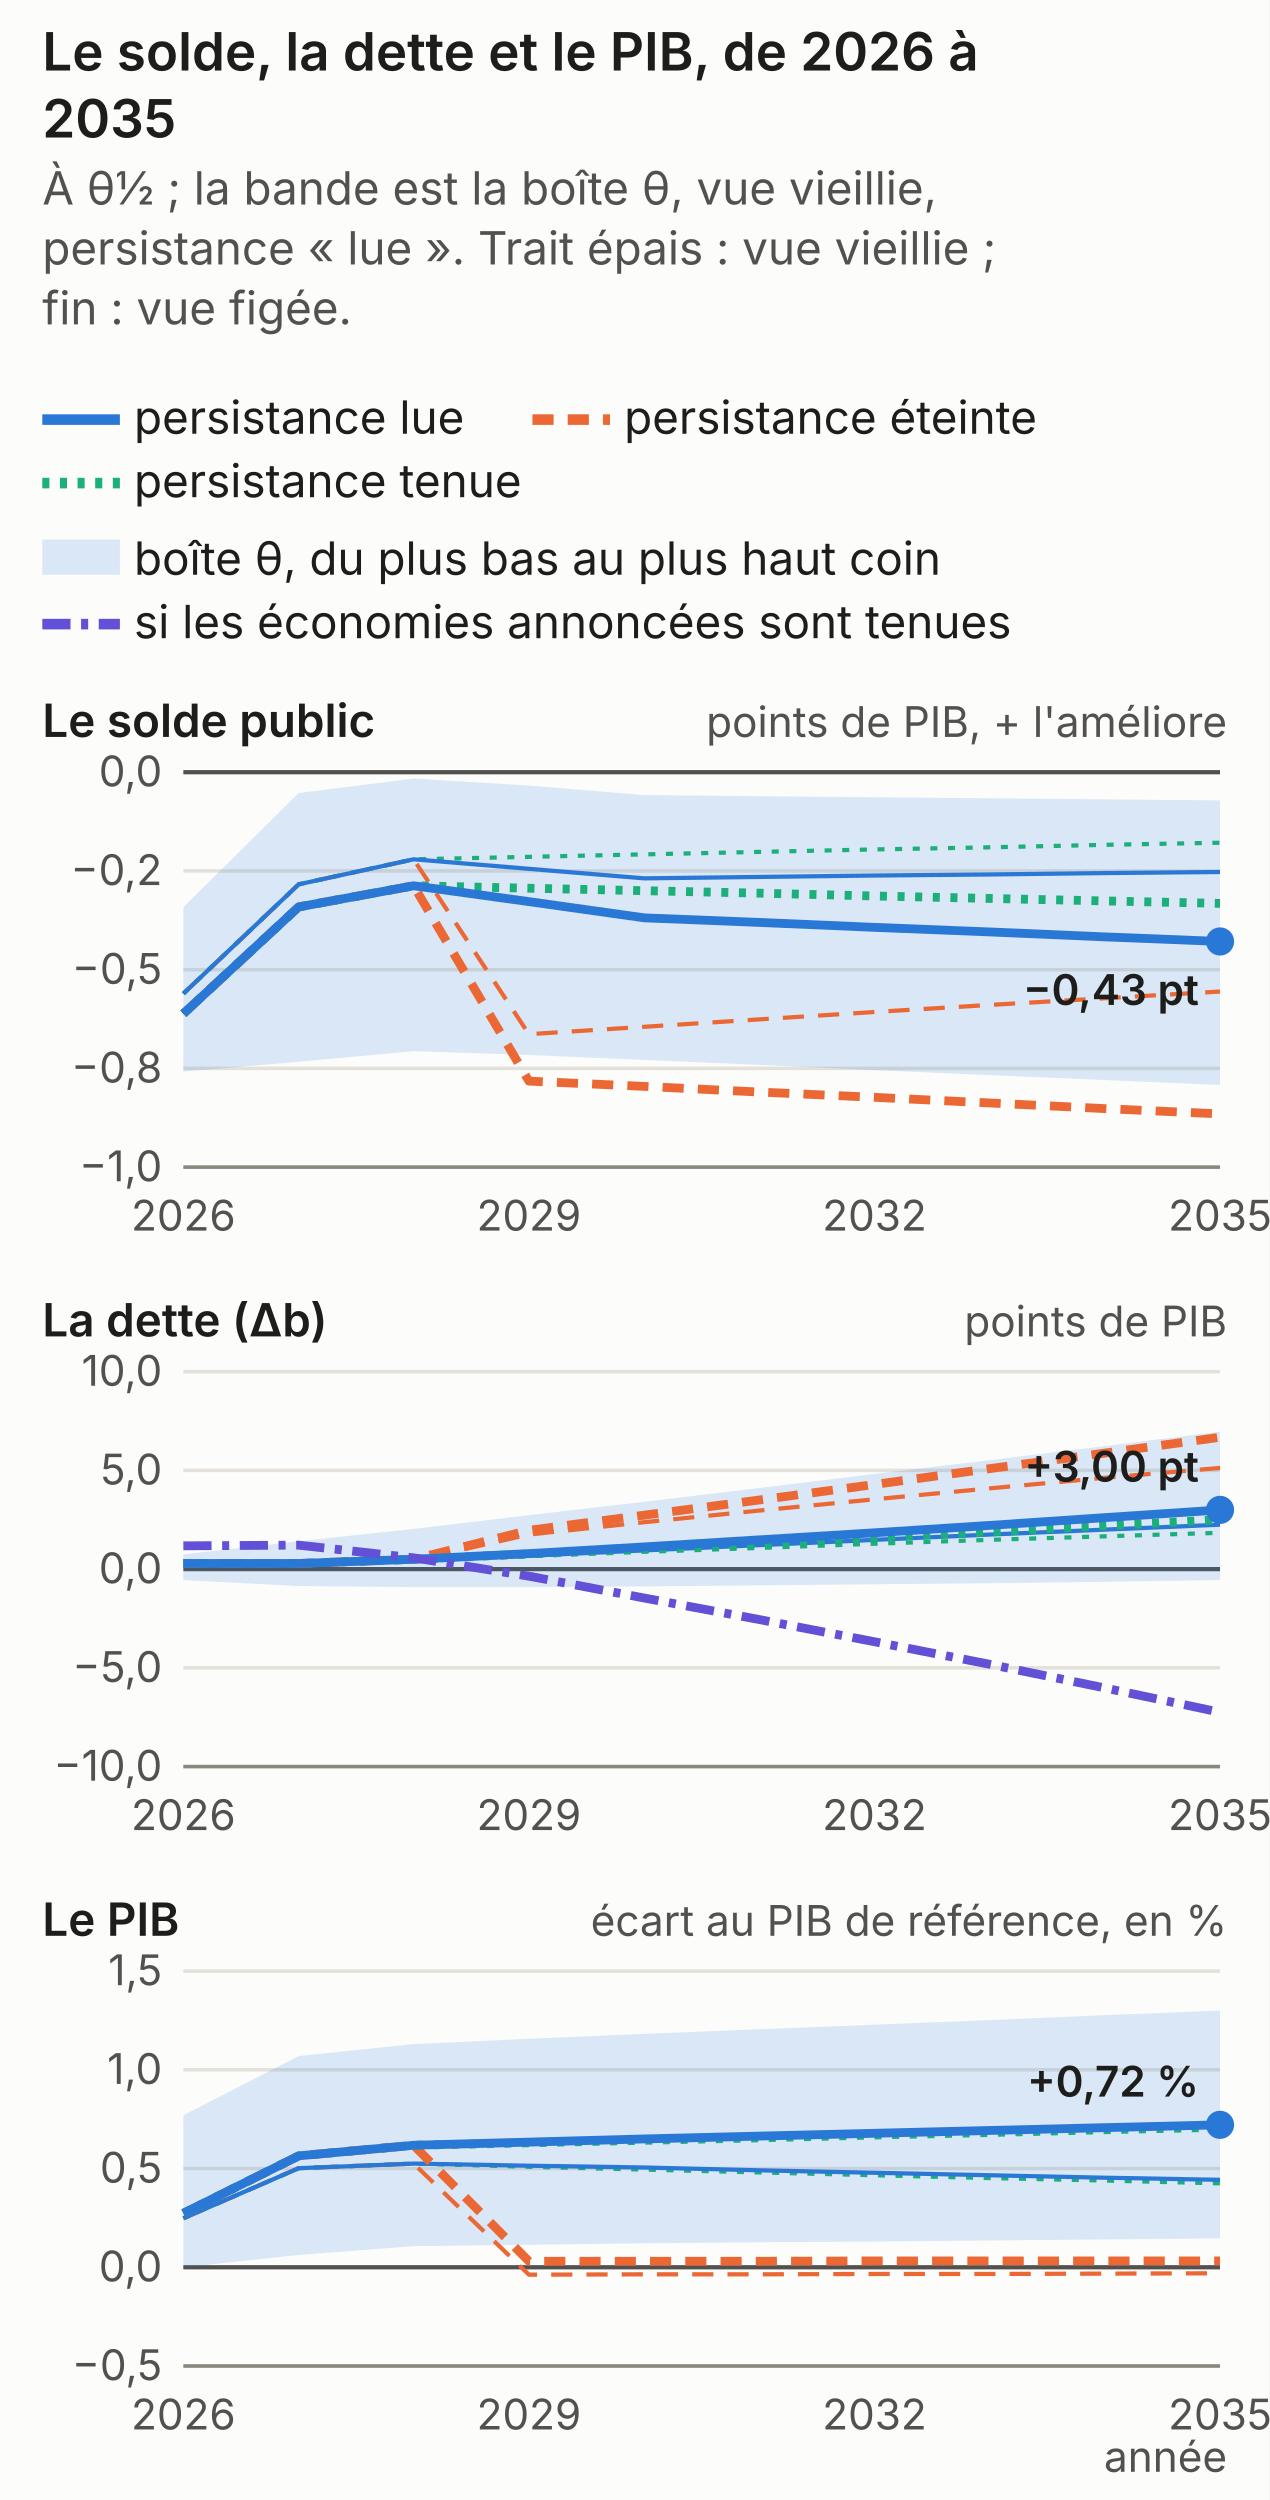
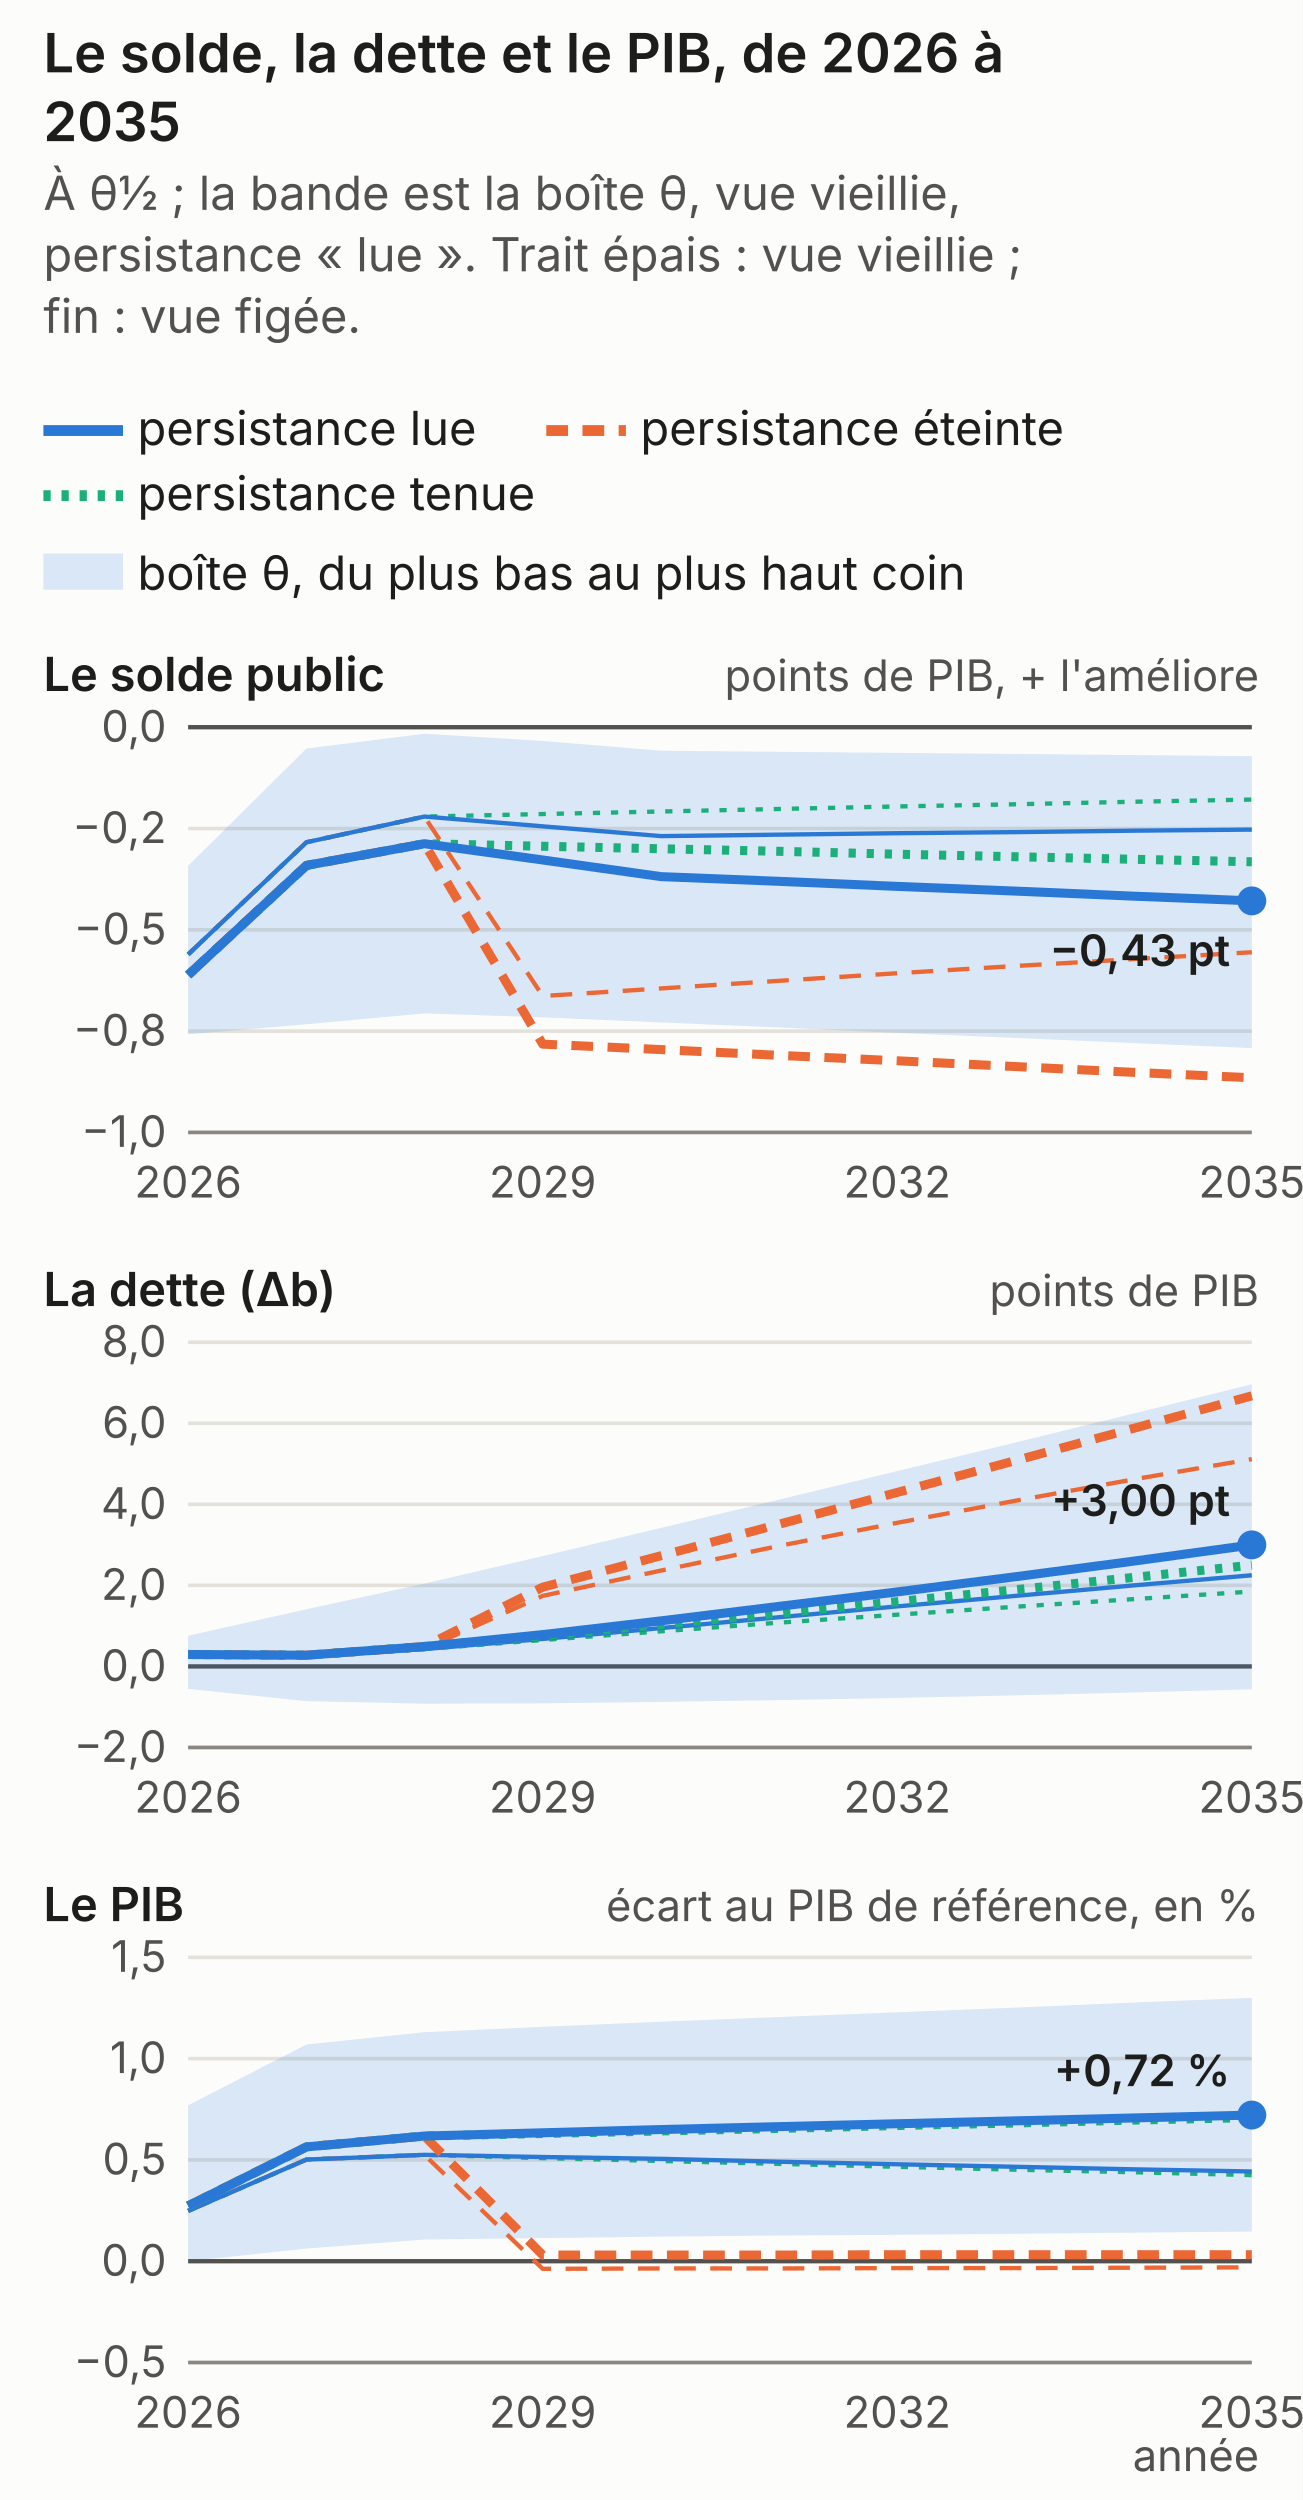
- <svg xmlns="http://www.w3.org/2000/svg" viewBox="0 0 360 709" width="360" height="709" role="img" aria-labelledby="pres2027_le_pen_programme-trajectoire-t pres2027_le_pen_programme-trajectoire-d" font-size="13">
+ <svg xmlns="http://www.w3.org/2000/svg" viewBox="0 0 360 691" width="360" height="691" role="img" aria-labelledby="pres2027_le_pen_programme-trajectoire-t pres2027_le_pen_programme-trajectoire-d" font-size="13">
  <style>.g-fond{fill:#fcfcfb}.g-encre{fill:#1d1d1b}.g-doux{fill:#52514e}
.g-axe{stroke:#8a877f}.g-grille{stroke:#e4e1da}.g-zero{stroke:#52514e}
.g-s1{stroke:#2a78d6}.g-s2{stroke:#eb6834}.g-s3{stroke:#1baf7a}.g-s4{stroke:#6250d6}
.g-f1{fill:#2a78d6}.g-f2{fill:#eb6834}.g-f3{fill:#1baf7a}.g-f4{fill:#6250d6}
.g-bande{fill:#2a78d6;fill-opacity:.16}.g-plus{fill:#2a78d6}.g-moins{fill:#e34948}
.g-total{fill:#52514e}.g-lien{stroke:#8a877f}.g-sur{fill:#ffffff}
@media (prefers-color-scheme: dark){
.g-fond{fill:#1a1a19}.g-encre{fill:#ece9e2}.g-doux{fill:#c3c2b7}
.g-axe{stroke:#8f8b80}.g-grille{stroke:#33322f}.g-zero{stroke:#c3c2b7}
.g-s1{stroke:#3987e5}.g-s2{stroke:#d95926}.g-s3{stroke:#199e70}.g-s4{stroke:#9085e9}
.g-f1{fill:#3987e5}.g-f2{fill:#d95926}.g-f3{fill:#199e70}.g-f4{fill:#9085e9}
.g-bande{fill:#3987e5;fill-opacity:.24}.g-plus{fill:#3987e5}.g-moins{fill:#e66767}
.g-total{fill:#c3c2b7}.g-lien{stroke:#8f8b80}}
text{font-family:system-ui,-apple-system,"Segoe UI",sans-serif}</style>
-   <rect class="g-fond" fill="#fcfcfb" x="0" y="0" width="360" height="709" />
+   <rect class="g-fond" fill="#fcfcfb" x="0" y="0" width="360" height="691" />
  <text class="g-encre" fill="#1d1d1b" x="12" y="20" text-anchor="start" font-size="15" font-weight="600">Le solde, la dette et le PIB, de 2026 à</text>
  <text class="g-encre" fill="#1d1d1b" x="12" y="39" text-anchor="start" font-size="15" font-weight="600">2035</text>
  <text class="g-doux" fill="#52514e" x="12" y="58" text-anchor="start">À θ½ ; la bande est la boîte θ, vue vieillie,</text>
  <text class="g-doux" fill="#52514e" x="12" y="75" text-anchor="start">persistance « lue ». Trait épais : vue vieillie ;</text>
  <text class="g-doux" fill="#52514e" x="12" y="92" text-anchor="start">fin : vue figée.</text>
  <line class="g-s1" stroke="#2a78d6" stroke-width="3" x1="12" y1="119" x2="34" y2="119" />
  <text class="g-encre" fill="#1d1d1b" x="38" y="123" text-anchor="start">persistance lue</text>
  <line class="g-s2" stroke="#eb6834" stroke-width="3" stroke-dasharray="6 4" x1="151" y1="119" x2="173" y2="119" />
  <text class="g-encre" fill="#1d1d1b" x="177" y="123" text-anchor="start">persistance éteinte</text>
  <line class="g-s3" stroke="#1baf7a" stroke-width="3" stroke-dasharray="2 3" x1="12" y1="137" x2="34" y2="137" />
  <text class="g-encre" fill="#1d1d1b" x="38" y="141" text-anchor="start">persistance tenue</text>
  <rect class="g-bande" fill="#2a78d6" fill-opacity=".16" x="12" y="153" width="22" height="10" />
  <text class="g-encre" fill="#1d1d1b" x="38" y="163" text-anchor="start">boîte θ, du plus bas au plus haut coin</text>
-   <line class="g-s4" stroke="#6250d6" stroke-width="3" stroke-dasharray="8 3 2 3" x1="12" y1="177" x2="34" y2="177" />
-   <text class="g-encre" fill="#1d1d1b" x="38" y="181" text-anchor="start">si les économies annoncées sont tenues</text>
-   <text class="g-encre" fill="#1d1d1b" x="12" y="209" text-anchor="start" font-weight="600">Le solde public</text>
-   <text class="g-doux" fill="#52514e" x="348" y="209" text-anchor="end" font-size="12">points de PIB, + l'améliore</text>
-   <line class="g-grille" stroke="#e4e1da" stroke-width="1" x1="52" y1="331" x2="346" y2="331" />
-   <text class="g-doux" fill="#52514e" x="46" y="335" text-anchor="end" font-size="12">−1,0</text>
-   <line class="g-grille" stroke="#e4e1da" stroke-width="1" x1="52" y1="303" x2="346" y2="303" />
-   <text class="g-doux" fill="#52514e" x="46" y="307" text-anchor="end" font-size="12">−0,8</text>
-   <line class="g-grille" stroke="#e4e1da" stroke-width="1" x1="52" y1="275" x2="346" y2="275" />
-   <text class="g-doux" fill="#52514e" x="46" y="279" text-anchor="end" font-size="12">−0,5</text>
-   <line class="g-grille" stroke="#e4e1da" stroke-width="1" x1="52" y1="247" x2="346" y2="247" />
-   <text class="g-doux" fill="#52514e" x="46" y="251" text-anchor="end" font-size="12">−0,2</text>
-   <line class="g-grille" stroke="#e4e1da" stroke-width="1" x1="52" y1="219" x2="346" y2="219" />
-   <text class="g-doux" fill="#52514e" x="46" y="223" text-anchor="end" font-size="12">0,0</text>
-   <line class="g-zero" stroke="#52514e" stroke-width="1.2" x1="52" y1="219" x2="346" y2="219" />
-   <polygon class="g-bande" fill="#2a78d6" fill-opacity=".16" points="52,257.3 84.7,224.9 117.3,220.8 150,222.8 182.7,225.5 215.3,225.8 248,226.1 280.7,226.4 313.3,226.7 346,227 346,307.7 313.3,306.3 280.7,304.9 248,303.5 215.3,302 182.7,300.6 150,299.2 117.3,298.1 84.7,301.1 52,303.9" />
-   <polyline class="g-s2" stroke="#eb6834" fill="none" stroke-width="1.2" stroke-dasharray="6 4" stroke-linejoin="round" points="52,281.8 84.7,250.8 117.3,243.7 150,293.3 182.7,291.2 215.3,289.1 248,287 280.7,285 313.3,283.1 346,281.2" />
-   <polyline class="g-s3" stroke="#1baf7a" fill="none" stroke-width="1.2" stroke-dasharray="2 3" stroke-linejoin="round" points="52,281.8 84.7,250.8 117.3,243.7 150,243 182.7,242.3 215.3,241.6 248,240.9 280.7,240.3 313.3,239.6 346,239" />
-   <polyline class="g-s1" stroke="#2a78d6" fill="none" stroke-width="1.2" stroke-linejoin="round" points="52,281.8 84.7,250.8 117.3,243.7 150,246.4 182.7,249.1 215.3,248.7 248,248.3 280.7,248 313.3,247.6 346,247.3" />
-   <polyline class="g-s2" stroke="#eb6834" fill="none" stroke-width="2.5" stroke-dasharray="6 4" stroke-linejoin="round" points="52,287.5 84.7,257.2 117.3,251.2 150,306.6 182.7,308.1 215.3,309.7 248,311.2 280.7,312.8 313.3,314.4 346,315.9" />
-   <polyline class="g-s3" stroke="#1baf7a" fill="none" stroke-width="2.5" stroke-dasharray="2 3" stroke-linejoin="round" points="52,287.5 84.7,257.2 117.3,251.2 150,251.9 182.7,252.6 215.3,253.3 248,254.1 280.7,254.8 313.3,255.5 346,256.2" />
-   <polyline class="g-s1" stroke="#2a78d6" fill="none" stroke-width="2.5" stroke-linejoin="round" points="52,287.5 84.7,257.2 117.3,251.2 150,255.7 182.7,260.3 215.3,261.6 248,263 280.7,264.3 313.3,265.7 346,267" />
-   <circle class="g-f1" fill="#2a78d6" cx="346" cy="267" r="4" />
-   <text class="g-encre" fill="#1d1d1b" x="340" y="285" text-anchor="end" font-size="12" font-weight="600">−0,43 pt</text>
-   <line class="g-axe" stroke="#8a877f" stroke-width="1" x1="52" y1="331" x2="346" y2="331" />
-   <text class="g-doux" fill="#52514e" x="52" y="349" text-anchor="middle" font-size="12">2026</text>
-   <text class="g-doux" fill="#52514e" x="150" y="349" text-anchor="middle" font-size="12">2029</text>
-   <text class="g-doux" fill="#52514e" x="248" y="349" text-anchor="middle" font-size="12">2032</text>
-   <text class="g-doux" fill="#52514e" x="346" y="349" text-anchor="middle" font-size="12">2035</text>
-   <text class="g-encre" fill="#1d1d1b" x="12" y="379" text-anchor="start" font-weight="600">La dette (Δb)</text>
-   <text class="g-doux" fill="#52514e" x="348" y="379" text-anchor="end" font-size="12">points de PIB</text>
-   <line class="g-grille" stroke="#e4e1da" stroke-width="1" x1="52" y1="501" x2="346" y2="501" />
-   <text class="g-doux" fill="#52514e" x="46" y="505" text-anchor="end" font-size="12">−10,0</text>
-   <line class="g-grille" stroke="#e4e1da" stroke-width="1" x1="52" y1="473" x2="346" y2="473" />
-   <text class="g-doux" fill="#52514e" x="46" y="477" text-anchor="end" font-size="12">−5,0</text>
-   <line class="g-grille" stroke="#e4e1da" stroke-width="1" x1="52" y1="445" x2="346" y2="445" />
-   <text class="g-doux" fill="#52514e" x="46" y="449" text-anchor="end" font-size="12">0,0</text>
-   <line class="g-grille" stroke="#e4e1da" stroke-width="1" x1="52" y1="417" x2="346" y2="417" />
-   <text class="g-doux" fill="#52514e" x="46" y="421" text-anchor="end" font-size="12">5,0</text>
-   <line class="g-grille" stroke="#e4e1da" stroke-width="1" x1="52" y1="389" x2="346" y2="389" />
-   <text class="g-doux" fill="#52514e" x="46" y="393" text-anchor="end" font-size="12">10,0</text>
-   <line class="g-zero" stroke="#52514e" stroke-width="1.2" x1="52" y1="445" x2="346" y2="445" />
-   <polygon class="g-bande" fill="#2a78d6" fill-opacity=".16" points="52,440.8 84.7,437.1 117.3,433.6 150,429.7 182.7,425.9 215.3,422 248,418 280.7,414.1 313.3,410.1 346,406 346,448.1 313.3,448.6 280.7,449 248,449.3 215.3,449.6 182.7,449.9 150,450.1 117.3,450.1 84.7,449.8 52,448.1" />
-   <polyline class="g-s2" stroke="#eb6834" fill="none" stroke-width="1.2" stroke-dasharray="6 4" stroke-linejoin="round" points="52,443.5 84.7,443.6 117.3,442.6 150,435.2 182.7,431.7 215.3,428.4 248,425.2 280.7,422.1 313.3,419.1 346,416.3" />
-   <polyline class="g-s3" stroke="#1baf7a" fill="none" stroke-width="1.2" stroke-dasharray="2 3" stroke-linejoin="round" points="52,443.5 84.7,443.6 117.3,442.6 150,441.3 182.7,440.1 215.3,439 248,437.8 280.7,436.7 313.3,435.7 346,434.7" />
-   <polyline class="g-s1" stroke="#2a78d6" fill="none" stroke-width="1.2" stroke-linejoin="round" points="52,443.5 84.7,443.6 117.3,442.6 150,441.2 182.7,439.7 215.3,438.2 248,436.7 280.7,435.2 313.3,433.8 346,432.4" />
-   <polyline class="g-s2" stroke="#eb6834" fill="none" stroke-width="2.5" stroke-dasharray="6 4" stroke-linejoin="round" points="52,443.4 84.7,443.4 117.3,442.2 150,434 182.7,429.7 215.3,425.4 248,421 280.7,416.5 313.3,412.1 346,407.6" />
-   <polyline class="g-s3" stroke="#1baf7a" fill="none" stroke-width="2.5" stroke-dasharray="2 3" stroke-linejoin="round" points="52,443.4 84.7,443.4 117.3,442.2 150,440.7 182.7,439.2 215.3,437.6 248,436 280.7,434.4 313.3,432.7 346,431" />
-   <polyline class="g-s1" stroke="#2a78d6" fill="none" stroke-width="2.5" stroke-linejoin="round" points="52,443.4 84.7,443.4 117.3,442.2 150,440.6 182.7,438.7 215.3,436.7 248,434.7 280.7,432.6 313.3,430.4 346,428.2" />
-   <polyline class="g-s4" stroke="#6250d6" fill="none" stroke-width="2.5" stroke-dasharray="8 3 2 3" points="52,438.4 84.7,438.2 117.3,441.8 150,447 182.7,453.2 215.3,459.3 248,465.6 280.7,472 313.3,478.7 346,485.6" />
-   <circle class="g-f1" fill="#2a78d6" cx="346" cy="428.2" r="4" />
-   <text class="g-encre" fill="#1d1d1b" x="340" y="420.2" text-anchor="end" font-size="12" font-weight="600">+3,00 pt</text>
-   <line class="g-axe" stroke="#8a877f" stroke-width="1" x1="52" y1="501" x2="346" y2="501" />
-   <text class="g-doux" fill="#52514e" x="52" y="519" text-anchor="middle" font-size="12">2026</text>
-   <text class="g-doux" fill="#52514e" x="150" y="519" text-anchor="middle" font-size="12">2029</text>
-   <text class="g-doux" fill="#52514e" x="248" y="519" text-anchor="middle" font-size="12">2032</text>
-   <text class="g-doux" fill="#52514e" x="346" y="519" text-anchor="middle" font-size="12">2035</text>
-   <text class="g-encre" fill="#1d1d1b" x="12" y="549" text-anchor="start" font-weight="600">Le PIB</text>
-   <text class="g-doux" fill="#52514e" x="348" y="549" text-anchor="end" font-size="12">écart au PIB de référence, en %</text>
-   <line class="g-grille" stroke="#e4e1da" stroke-width="1" x1="52" y1="671" x2="346" y2="671" />
-   <text class="g-doux" fill="#52514e" x="46" y="675" text-anchor="end" font-size="12">−0,5</text>
-   <line class="g-grille" stroke="#e4e1da" stroke-width="1" x1="52" y1="643" x2="346" y2="643" />
-   <text class="g-doux" fill="#52514e" x="46" y="647" text-anchor="end" font-size="12">0,0</text>
-   <line class="g-grille" stroke="#e4e1da" stroke-width="1" x1="52" y1="615" x2="346" y2="615" />
-   <text class="g-doux" fill="#52514e" x="46" y="619" text-anchor="end" font-size="12">0,5</text>
-   <line class="g-grille" stroke="#e4e1da" stroke-width="1" x1="52" y1="587" x2="346" y2="587" />
-   <text class="g-doux" fill="#52514e" x="46" y="591" text-anchor="end" font-size="12">1,0</text>
-   <line class="g-grille" stroke="#e4e1da" stroke-width="1" x1="52" y1="559" x2="346" y2="559" />
-   <text class="g-doux" fill="#52514e" x="46" y="563" text-anchor="end" font-size="12">1,5</text>
-   <line class="g-zero" stroke="#52514e" stroke-width="1.2" x1="52" y1="643" x2="346" y2="643" />
-   <polygon class="g-bande" fill="#2a78d6" fill-opacity=".16" points="52,599.9 84.7,583.1 117.3,579.7 150,578.2 182.7,576.8 215.3,575.5 248,574.2 280.7,572.9 313.3,571.5 346,570.2 346,634.8 313.3,635.1 280.7,635.4 248,635.7 215.3,635.9 182.7,636.2 150,636.6 117.3,637 84.7,639.5 52,643" />
-   <polyline class="g-s2" stroke="#eb6834" fill="none" stroke-width="1.2" stroke-dasharray="6 4" stroke-linejoin="round" points="52,629.1 84.7,614.9 117.3,613.6 150,645.1 182.7,645 215.3,645 248,644.9 280.7,644.9 313.3,644.8 346,644.7" />
-   <polyline class="g-s3" stroke="#1baf7a" fill="none" stroke-width="1.2" stroke-dasharray="2 3" stroke-linejoin="round" points="52,629.1 84.7,614.9 117.3,613.6 150,614.5 182.7,615.3 215.3,616.1 248,616.9 280.7,617.7 313.3,618.4 346,619.2" />
-   <polyline class="g-s1" stroke="#2a78d6" fill="none" stroke-width="1.2" stroke-linejoin="round" points="52,629.1 84.7,614.9 117.3,613.6 150,614.2 182.7,614.7 215.3,615.5 248,616.2 280.7,616.9 313.3,617.6 346,618.2" />
-   <polyline class="g-s2" stroke="#eb6834" fill="none" stroke-width="2.5" stroke-dasharray="6 4" stroke-linejoin="round" points="52,627.7 84.7,611.4 117.3,608.4 150,641.3 182.7,641.3 215.3,641.3 248,641.2 280.7,641.2 313.3,641.2 346,641.2" />
-   <polyline class="g-s3" stroke="#1baf7a" fill="none" stroke-width="2.5" stroke-dasharray="2 3" stroke-linejoin="round" points="52,627.7 84.7,611.4 117.3,608.4 150,607.7 182.7,607 215.3,606.3 248,605.5 280.7,604.8 313.3,604 346,603.3" />
-   <polyline class="g-s1" stroke="#2a78d6" fill="none" stroke-width="2.5" stroke-linejoin="round" points="52,627.7 84.7,611.4 117.3,608.4 150,607.5 182.7,606.6 215.3,605.8 248,605 280.7,604.2 313.3,603.4 346,602.6" />
-   <circle class="g-f1" fill="#2a78d6" cx="346" cy="602.6" r="4" />
-   <text class="g-encre" fill="#1d1d1b" x="340" y="594.6" text-anchor="end" font-size="12" font-weight="600">+0,72 %</text>
-   <line class="g-axe" stroke="#8a877f" stroke-width="1" x1="52" y1="671" x2="346" y2="671" />
-   <text class="g-doux" fill="#52514e" x="52" y="689" text-anchor="middle" font-size="12">2026</text>
-   <text class="g-doux" fill="#52514e" x="150" y="689" text-anchor="middle" font-size="12">2029</text>
-   <text class="g-doux" fill="#52514e" x="248" y="689" text-anchor="middle" font-size="12">2032</text>
-   <text class="g-doux" fill="#52514e" x="346" y="689" text-anchor="middle" font-size="12">2035</text>
-   <text class="g-doux" fill="#52514e" x="348" y="701" text-anchor="end" font-size="12">année</text>
+   <text class="g-encre" fill="#1d1d1b" x="12" y="191" text-anchor="start" font-weight="600">Le solde public</text>
+   <text class="g-doux" fill="#52514e" x="348" y="191" text-anchor="end" font-size="12">points de PIB, + l'améliore</text>
+   <line class="g-grille" stroke="#e4e1da" stroke-width="1" x1="52" y1="313" x2="346" y2="313" />
+   <text class="g-doux" fill="#52514e" x="46" y="317" text-anchor="end" font-size="12">−1,0</text>
+   <line class="g-grille" stroke="#e4e1da" stroke-width="1" x1="52" y1="285" x2="346" y2="285" />
+   <text class="g-doux" fill="#52514e" x="46" y="289" text-anchor="end" font-size="12">−0,8</text>
+   <line class="g-grille" stroke="#e4e1da" stroke-width="1" x1="52" y1="257" x2="346" y2="257" />
+   <text class="g-doux" fill="#52514e" x="46" y="261" text-anchor="end" font-size="12">−0,5</text>
+   <line class="g-grille" stroke="#e4e1da" stroke-width="1" x1="52" y1="229" x2="346" y2="229" />
+   <text class="g-doux" fill="#52514e" x="46" y="233" text-anchor="end" font-size="12">−0,2</text>
+   <line class="g-grille" stroke="#e4e1da" stroke-width="1" x1="52" y1="201" x2="346" y2="201" />
+   <text class="g-doux" fill="#52514e" x="46" y="205" text-anchor="end" font-size="12">0,0</text>
+   <line class="g-zero" stroke="#52514e" stroke-width="1.2" x1="52" y1="201" x2="346" y2="201" />
+   <polygon class="g-bande" fill="#2a78d6" fill-opacity=".16" points="52,239.3 84.7,206.9 117.3,202.8 150,204.8 182.7,207.5 215.3,207.8 248,208.1 280.7,208.4 313.3,208.7 346,209 346,289.7 313.3,288.3 280.7,286.9 248,285.5 215.3,284 182.7,282.6 150,281.2 117.3,280.1 84.7,283.1 52,285.9" />
+   <polyline class="g-s2" stroke="#eb6834" fill="none" stroke-width="1.2" stroke-dasharray="6 4" stroke-linejoin="round" points="52,263.8 84.7,232.8 117.3,225.7 150,275.3 182.7,273.2 215.3,271.1 248,269 280.7,267 313.3,265.1 346,263.2" />
+   <polyline class="g-s3" stroke="#1baf7a" fill="none" stroke-width="1.2" stroke-dasharray="2 3" stroke-linejoin="round" points="52,263.8 84.7,232.8 117.3,225.7 150,225 182.7,224.3 215.3,223.6 248,222.9 280.7,222.3 313.3,221.6 346,221" />
+   <polyline class="g-s1" stroke="#2a78d6" fill="none" stroke-width="1.2" stroke-linejoin="round" points="52,263.8 84.7,232.8 117.3,225.7 150,228.4 182.7,231.1 215.3,230.7 248,230.3 280.7,230 313.3,229.6 346,229.3" />
+   <polyline class="g-s2" stroke="#eb6834" fill="none" stroke-width="2.5" stroke-dasharray="6 4" stroke-linejoin="round" points="52,269.5 84.7,239.2 117.3,233.2 150,288.6 182.7,290.1 215.3,291.7 248,293.2 280.7,294.8 313.3,296.4 346,297.9" />
+   <polyline class="g-s3" stroke="#1baf7a" fill="none" stroke-width="2.5" stroke-dasharray="2 3" stroke-linejoin="round" points="52,269.5 84.7,239.2 117.3,233.2 150,233.9 182.7,234.6 215.3,235.3 248,236.1 280.7,236.8 313.3,237.5 346,238.2" />
+   <polyline class="g-s1" stroke="#2a78d6" fill="none" stroke-width="2.5" stroke-linejoin="round" points="52,269.5 84.7,239.2 117.3,233.2 150,237.7 182.7,242.3 215.3,243.6 248,245 280.7,246.3 313.3,247.7 346,249" />
+   <circle class="g-f1" fill="#2a78d6" cx="346" cy="249" r="4" />
+   <text class="g-encre" fill="#1d1d1b" x="340" y="267" text-anchor="end" font-size="12" font-weight="600">−0,43 pt</text>
+   <line class="g-axe" stroke="#8a877f" stroke-width="1" x1="52" y1="313" x2="346" y2="313" />
+   <text class="g-doux" fill="#52514e" x="52" y="331" text-anchor="middle" font-size="12">2026</text>
+   <text class="g-doux" fill="#52514e" x="150" y="331" text-anchor="middle" font-size="12">2029</text>
+   <text class="g-doux" fill="#52514e" x="248" y="331" text-anchor="middle" font-size="12">2032</text>
+   <text class="g-doux" fill="#52514e" x="346" y="331" text-anchor="middle" font-size="12">2035</text>
+   <text class="g-encre" fill="#1d1d1b" x="12" y="361" text-anchor="start" font-weight="600">La dette (Δb)</text>
+   <text class="g-doux" fill="#52514e" x="348" y="361" text-anchor="end" font-size="12">points de PIB</text>
+   <line class="g-grille" stroke="#e4e1da" stroke-width="1" x1="52" y1="483" x2="346" y2="483" />
+   <text class="g-doux" fill="#52514e" x="46" y="487" text-anchor="end" font-size="12">−2,0</text>
+   <line class="g-grille" stroke="#e4e1da" stroke-width="1" x1="52" y1="460.6" x2="346" y2="460.6" />
+   <text class="g-doux" fill="#52514e" x="46" y="464.6" text-anchor="end" font-size="12">0,0</text>
+   <line class="g-grille" stroke="#e4e1da" stroke-width="1" x1="52" y1="438.2" x2="346" y2="438.2" />
+   <text class="g-doux" fill="#52514e" x="46" y="442.2" text-anchor="end" font-size="12">2,0</text>
+   <line class="g-grille" stroke="#e4e1da" stroke-width="1" x1="52" y1="415.8" x2="346" y2="415.8" />
+   <text class="g-doux" fill="#52514e" x="46" y="419.8" text-anchor="end" font-size="12">4,0</text>
+   <line class="g-grille" stroke="#e4e1da" stroke-width="1" x1="52" y1="393.4" x2="346" y2="393.4" />
+   <text class="g-doux" fill="#52514e" x="46" y="397.4" text-anchor="end" font-size="12">6,0</text>
+   <line class="g-grille" stroke="#e4e1da" stroke-width="1" x1="52" y1="371" x2="346" y2="371" />
+   <text class="g-doux" fill="#52514e" x="46" y="375" text-anchor="end" font-size="12">8,0</text>
+   <line class="g-zero" stroke="#52514e" stroke-width="1.2" x1="52" y1="460.6" x2="346" y2="460.6" />
+   <polygon class="g-bande" fill="#2a78d6" fill-opacity=".16" points="52,452.1 84.7,444.8 117.3,437.7 150,430.1 182.7,422.3 215.3,414.5 248,406.6 280.7,398.7 313.3,390.7 346,382.6 346,466.9 313.3,467.8 280.7,468.6 248,469.3 215.3,469.9 182.7,470.4 150,470.8 117.3,470.9 84.7,470.2 52,466.8" />
+   <polyline class="g-s2" stroke="#eb6834" fill="none" stroke-width="1.2" stroke-dasharray="6 4" stroke-linejoin="round" points="52,457.6 84.7,457.8 117.3,455.8 150,441.1 182.7,434.1 215.3,427.3 248,420.9 280.7,414.8 313.3,408.9 346,403.3" />
+   <polyline class="g-s3" stroke="#1baf7a" fill="none" stroke-width="1.2" stroke-dasharray="2 3" stroke-linejoin="round" points="52,457.6 84.7,457.8 117.3,455.8 150,453.3 182.7,450.9 215.3,448.5 248,446.3 280.7,444.1 313.3,442 346,439.9" />
+   <polyline class="g-s1" stroke="#2a78d6" fill="none" stroke-width="1.2" stroke-linejoin="round" points="52,457.6 84.7,457.8 117.3,455.8 150,453 182.7,450 215.3,447 248,444 280.7,441.1 313.3,438.2 346,435.4" />
+   <polyline class="g-s2" stroke="#eb6834" fill="none" stroke-width="2.5" stroke-dasharray="6 4" stroke-linejoin="round" points="52,457.3 84.7,457.5 117.3,455.1 150,438.7 182.7,430 215.3,421.3 248,412.5 280.7,403.7 313.3,394.8 346,385.8" />
+   <polyline class="g-s3" stroke="#1baf7a" fill="none" stroke-width="2.5" stroke-dasharray="2 3" stroke-linejoin="round" points="52,457.3 84.7,457.5 117.3,455.1 150,452.1 182.7,449 215.3,445.9 248,442.7 280.7,439.4 313.3,436 346,432.6" />
+   <polyline class="g-s1" stroke="#2a78d6" fill="none" stroke-width="2.5" stroke-linejoin="round" points="52,457.3 84.7,457.5 117.3,455.1 150,451.8 182.7,448 215.3,444 248,440 280.7,435.8 313.3,431.5 346,427" />
+   <circle class="g-f1" fill="#2a78d6" cx="346" cy="427" r="4" />
+   <text class="g-encre" fill="#1d1d1b" x="340" y="419" text-anchor="end" font-size="12" font-weight="600">+3,00 pt</text>
+   <line class="g-axe" stroke="#8a877f" stroke-width="1" x1="52" y1="483" x2="346" y2="483" />
+   <text class="g-doux" fill="#52514e" x="52" y="501" text-anchor="middle" font-size="12">2026</text>
+   <text class="g-doux" fill="#52514e" x="150" y="501" text-anchor="middle" font-size="12">2029</text>
+   <text class="g-doux" fill="#52514e" x="248" y="501" text-anchor="middle" font-size="12">2032</text>
+   <text class="g-doux" fill="#52514e" x="346" y="501" text-anchor="middle" font-size="12">2035</text>
+   <text class="g-encre" fill="#1d1d1b" x="12" y="531" text-anchor="start" font-weight="600">Le PIB</text>
+   <text class="g-doux" fill="#52514e" x="348" y="531" text-anchor="end" font-size="12">écart au PIB de référence, en %</text>
+   <line class="g-grille" stroke="#e4e1da" stroke-width="1" x1="52" y1="653" x2="346" y2="653" />
+   <text class="g-doux" fill="#52514e" x="46" y="657" text-anchor="end" font-size="12">−0,5</text>
+   <line class="g-grille" stroke="#e4e1da" stroke-width="1" x1="52" y1="625" x2="346" y2="625" />
+   <text class="g-doux" fill="#52514e" x="46" y="629" text-anchor="end" font-size="12">0,0</text>
+   <line class="g-grille" stroke="#e4e1da" stroke-width="1" x1="52" y1="597" x2="346" y2="597" />
+   <text class="g-doux" fill="#52514e" x="46" y="601" text-anchor="end" font-size="12">0,5</text>
+   <line class="g-grille" stroke="#e4e1da" stroke-width="1" x1="52" y1="569" x2="346" y2="569" />
+   <text class="g-doux" fill="#52514e" x="46" y="573" text-anchor="end" font-size="12">1,0</text>
+   <line class="g-grille" stroke="#e4e1da" stroke-width="1" x1="52" y1="541" x2="346" y2="541" />
+   <text class="g-doux" fill="#52514e" x="46" y="545" text-anchor="end" font-size="12">1,5</text>
+   <line class="g-zero" stroke="#52514e" stroke-width="1.2" x1="52" y1="625" x2="346" y2="625" />
+   <polygon class="g-bande" fill="#2a78d6" fill-opacity=".16" points="52,581.9 84.7,565.1 117.3,561.7 150,560.2 182.7,558.8 215.3,557.5 248,556.2 280.7,554.9 313.3,553.5 346,552.2 346,616.8 313.3,617.1 280.7,617.4 248,617.7 215.3,617.9 182.7,618.2 150,618.6 117.3,619 84.7,621.5 52,625" />
+   <polyline class="g-s2" stroke="#eb6834" fill="none" stroke-width="1.2" stroke-dasharray="6 4" stroke-linejoin="round" points="52,611.1 84.7,596.9 117.3,595.6 150,627.1 182.7,627 215.3,627 248,626.9 280.7,626.9 313.3,626.8 346,626.7" />
+   <polyline class="g-s3" stroke="#1baf7a" fill="none" stroke-width="1.2" stroke-dasharray="2 3" stroke-linejoin="round" points="52,611.1 84.7,596.9 117.3,595.6 150,596.5 182.7,597.3 215.3,598.1 248,598.9 280.7,599.7 313.3,600.4 346,601.2" />
+   <polyline class="g-s1" stroke="#2a78d6" fill="none" stroke-width="1.2" stroke-linejoin="round" points="52,611.1 84.7,596.9 117.3,595.6 150,596.2 182.7,596.7 215.3,597.5 248,598.2 280.7,598.9 313.3,599.6 346,600.2" />
+   <polyline class="g-s2" stroke="#eb6834" fill="none" stroke-width="2.5" stroke-dasharray="6 4" stroke-linejoin="round" points="52,609.7 84.7,593.4 117.3,590.4 150,623.3 182.7,623.3 215.3,623.3 248,623.2 280.7,623.2 313.3,623.2 346,623.2" />
+   <polyline class="g-s3" stroke="#1baf7a" fill="none" stroke-width="2.5" stroke-dasharray="2 3" stroke-linejoin="round" points="52,609.7 84.7,593.4 117.3,590.4 150,589.7 182.7,589 215.3,588.3 248,587.5 280.7,586.8 313.3,586 346,585.3" />
+   <polyline class="g-s1" stroke="#2a78d6" fill="none" stroke-width="2.5" stroke-linejoin="round" points="52,609.7 84.7,593.4 117.3,590.4 150,589.5 182.7,588.6 215.3,587.8 248,587 280.7,586.2 313.3,585.4 346,584.6" />
+   <circle class="g-f1" fill="#2a78d6" cx="346" cy="584.6" r="4" />
+   <text class="g-encre" fill="#1d1d1b" x="340" y="576.6" text-anchor="end" font-size="12" font-weight="600">+0,72 %</text>
+   <line class="g-axe" stroke="#8a877f" stroke-width="1" x1="52" y1="653" x2="346" y2="653" />
+   <text class="g-doux" fill="#52514e" x="52" y="671" text-anchor="middle" font-size="12">2026</text>
+   <text class="g-doux" fill="#52514e" x="150" y="671" text-anchor="middle" font-size="12">2029</text>
+   <text class="g-doux" fill="#52514e" x="248" y="671" text-anchor="middle" font-size="12">2032</text>
+   <text class="g-doux" fill="#52514e" x="346" y="671" text-anchor="middle" font-size="12">2035</text>
+   <text class="g-doux" fill="#52514e" x="348" y="683" text-anchor="end" font-size="12">année</text>
</svg>
